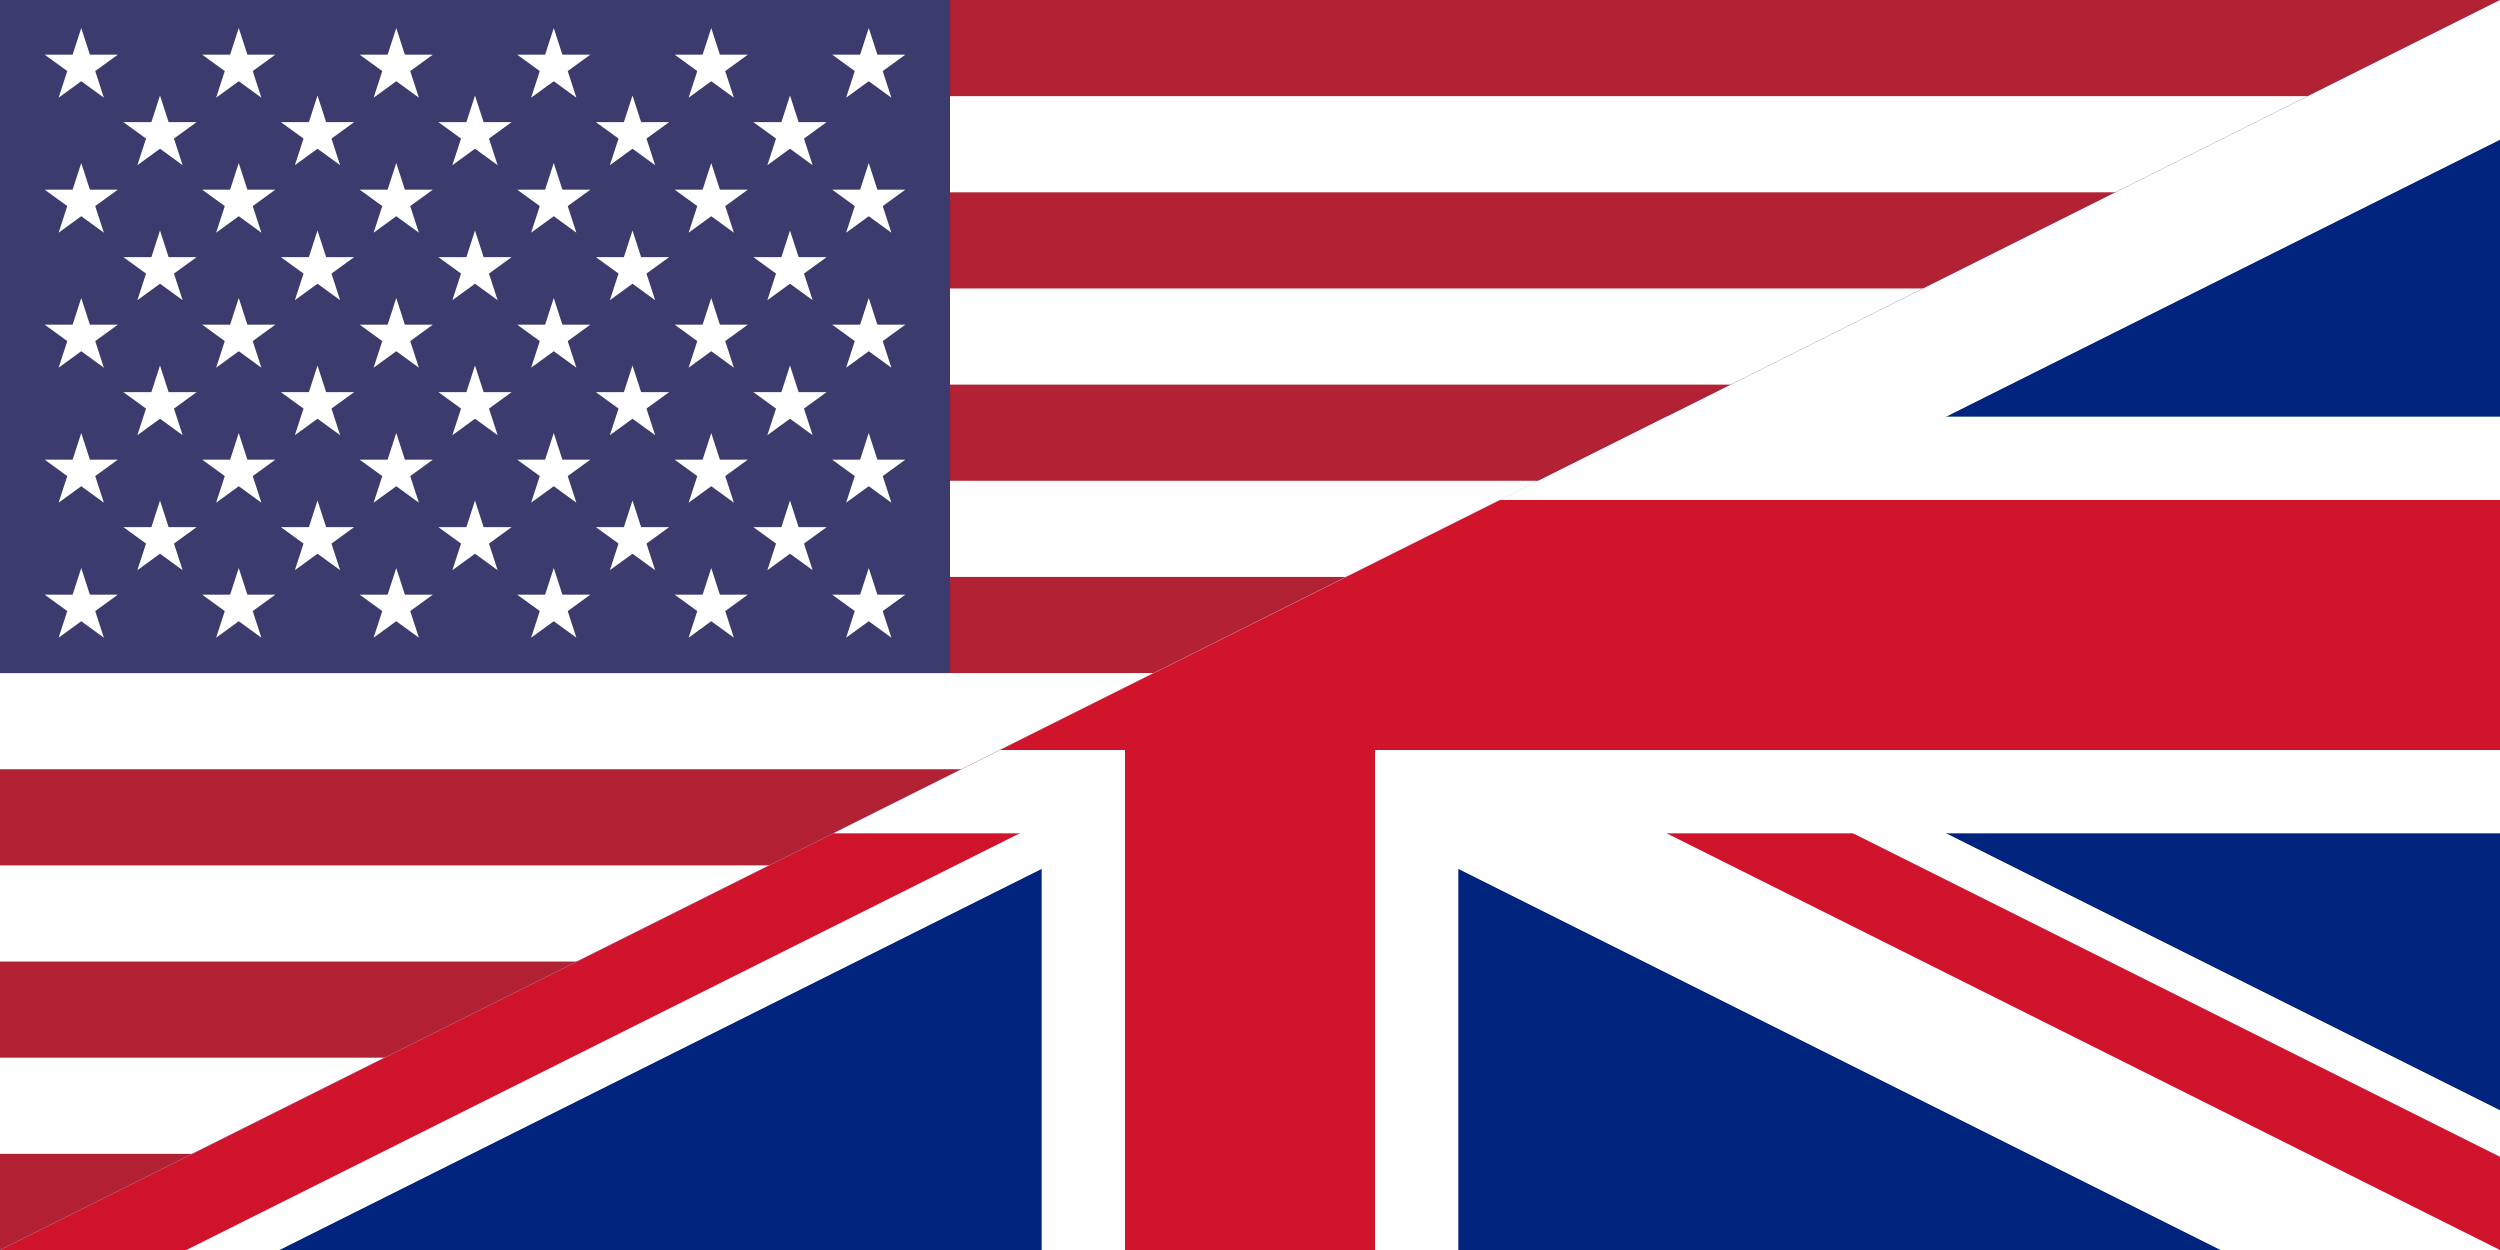
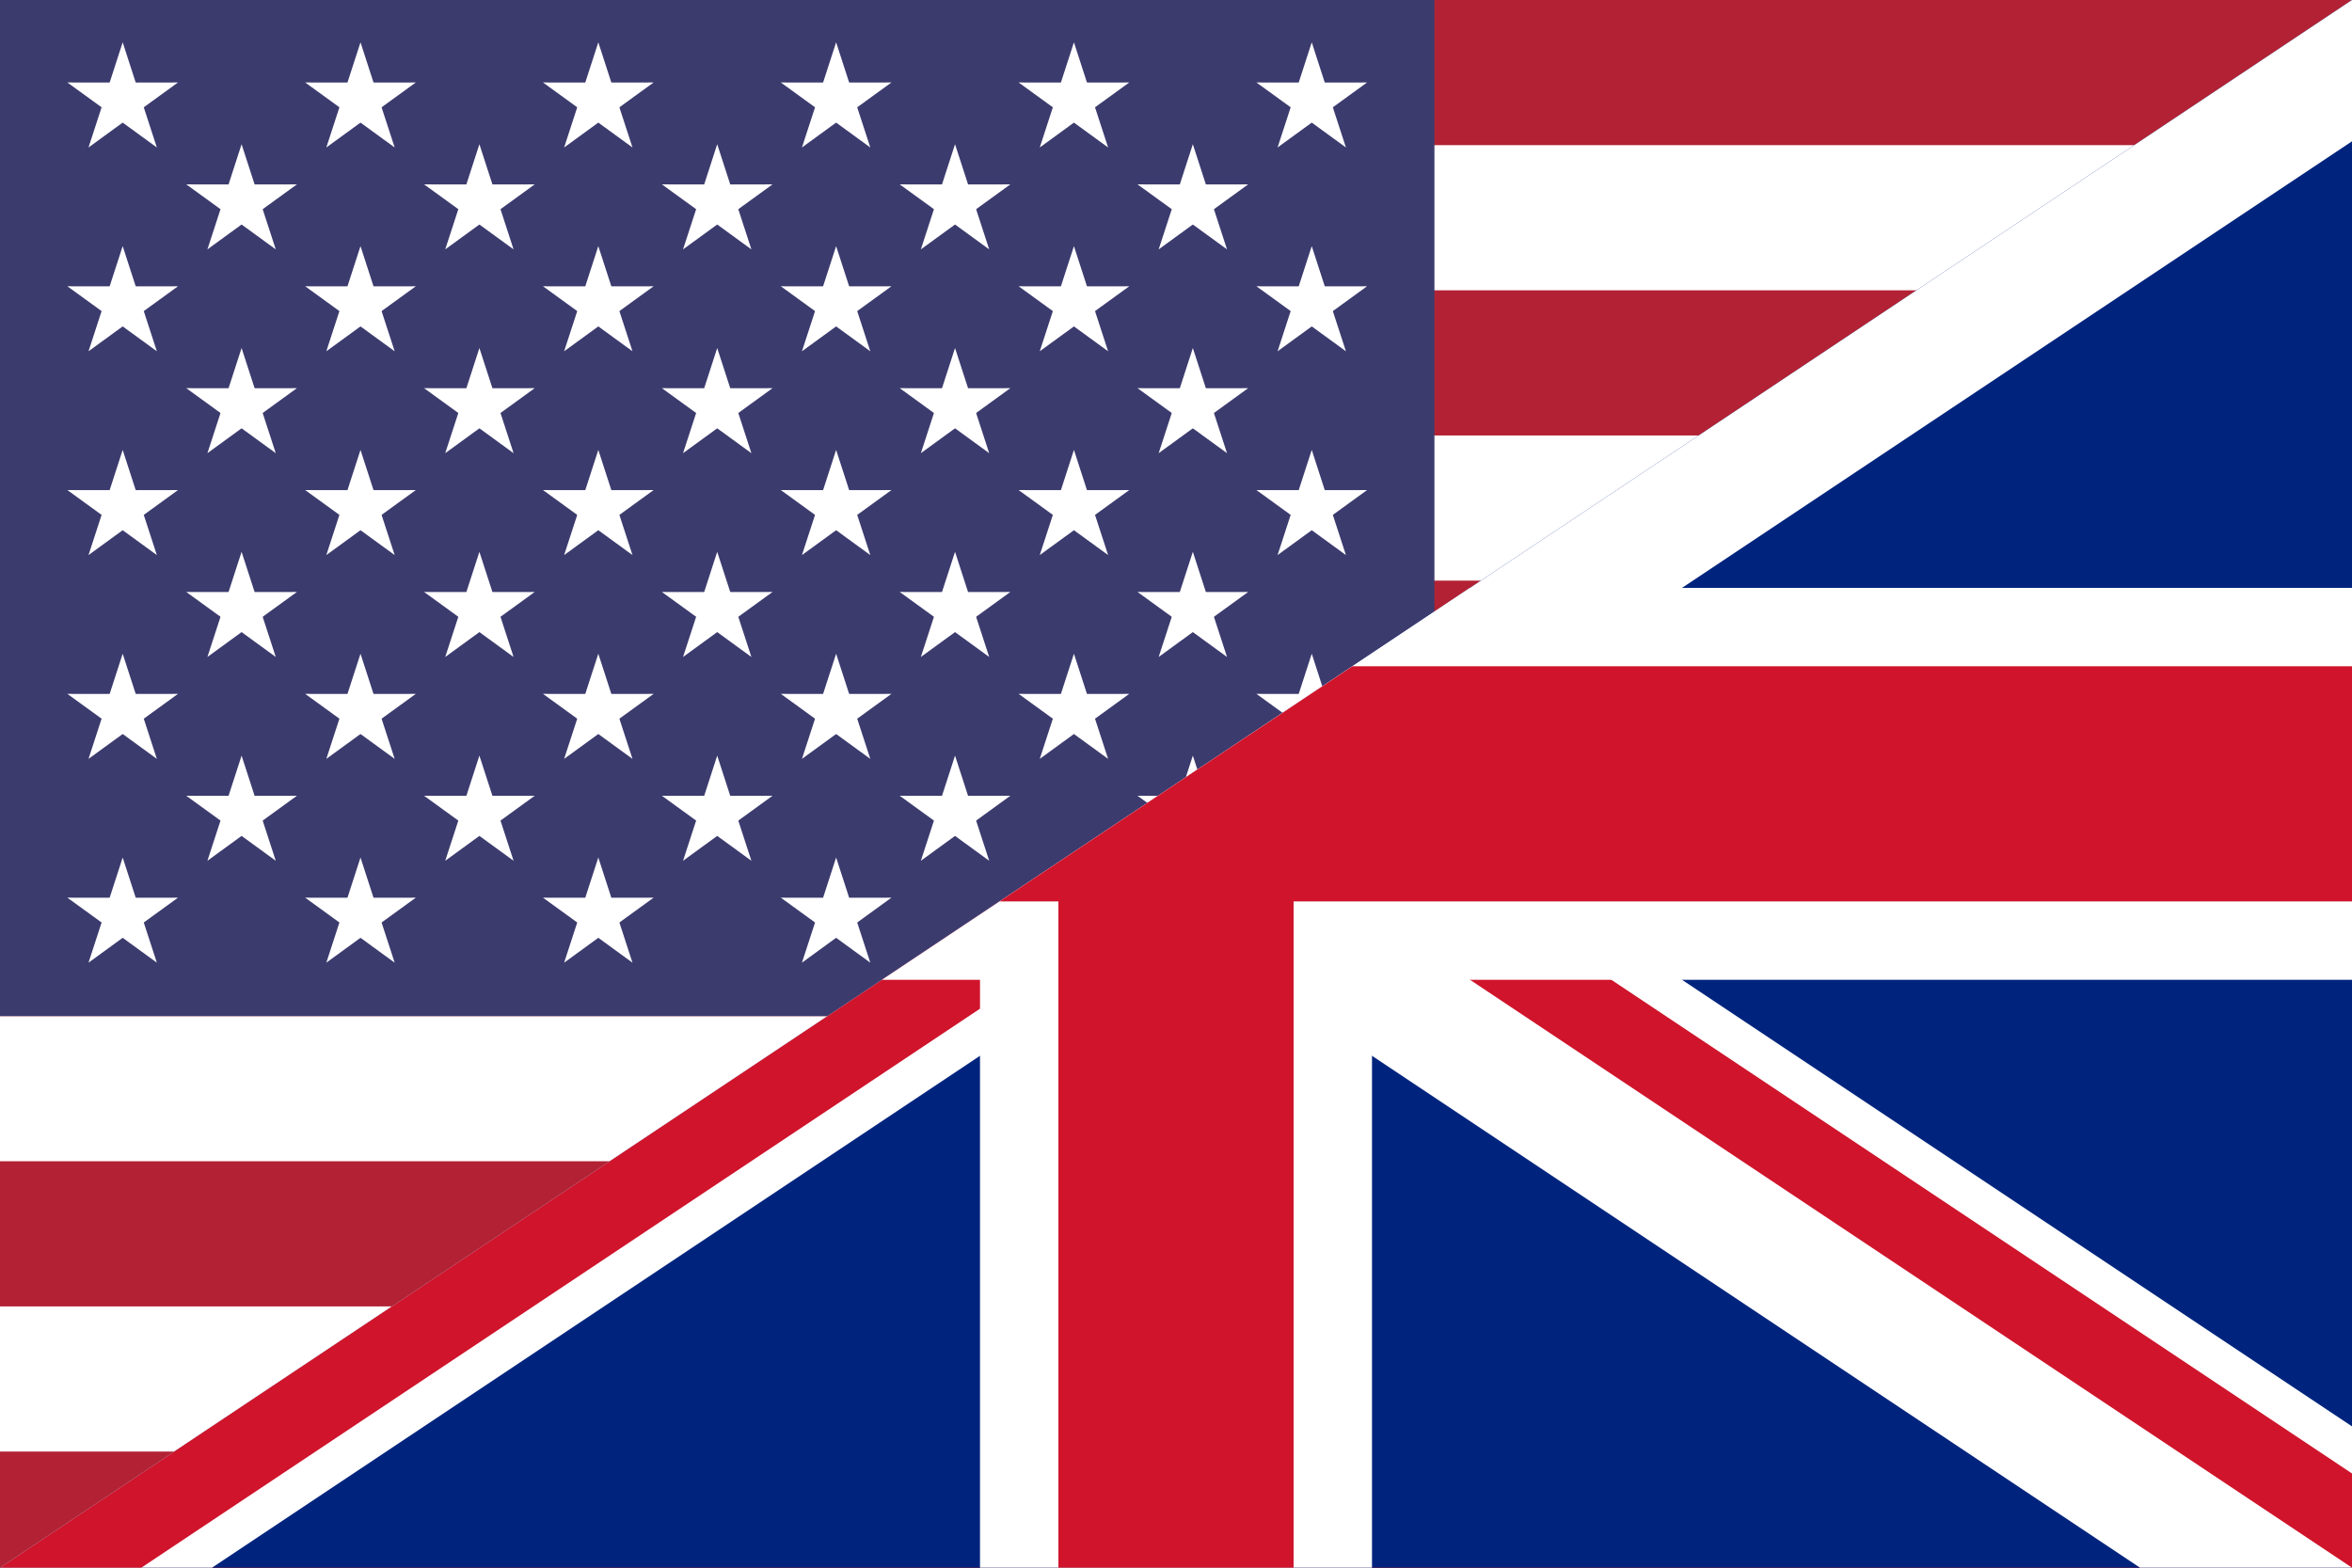
- <svg xmlns="http://www.w3.org/2000/svg" xmlns:xlink="http://www.w3.org/1999/xlink" width="1300" height="650">
+ <svg xmlns="http://www.w3.org/2000/svg" xmlns:xlink="http://www.w3.org/1999/xlink" width="810" height="540">
  <defs>
    <polygon id="pt" points="-0.162,0 0,-0.5 0.162,0" transform="scale(0.0616)" fill="#FFF" />
    <g id="star">
      <use xlink:href="#pt" transform="rotate(-144)" />
      <use xlink:href="#pt" transform="rotate(-72)" />
      <use xlink:href="#pt" />
      <use xlink:href="#pt" transform="rotate(72)" />
      <use xlink:href="#pt" transform="rotate(144)" />
    </g>
    <g id="s5">
      <use xlink:href="#star" x="-0.252" />
      <use xlink:href="#star" x="-0.126" />
      <use xlink:href="#star" />
      <use xlink:href="#star" x="0.126" />
      <use xlink:href="#star" x="0.252" />
    </g>
    <g id="s6">
      <use xlink:href="#s5" x="-0.063" />
      <use xlink:href="#star" x="0.315" />
    </g>
    <g id="x4">
      <use xlink:href="#s6" />
      <use xlink:href="#s5" y="0.054" />
      <use xlink:href="#s6" y="0.108" />
      <use xlink:href="#s5" y="0.162" />
    </g>
    <g id="u">
      <use xlink:href="#x4" y="-0.216" />
      <use xlink:href="#x4" />
      <use xlink:href="#s6" y="0.216" />
    </g>
-     <rect id="stripe" width="1300" height="50" fill="#B22234" />
+     <rect id="stripe" width="810" height="50" fill="#B22234" />
  </defs>
-   <rect width="1300" height="650" fill="#FFF" />
+   <rect width="810" height="540" fill="#FFF" />
  <use xlink:href="#stripe" />
  <use xlink:href="#stripe" y="100" />
  <use xlink:href="#stripe" y="200" />
  <use xlink:href="#stripe" y="300" />
  <use xlink:href="#stripe" y="400" />
  <use xlink:href="#stripe" y="500" />
-   <use xlink:href="#stripe" y="600" />
  <rect width="494" height="350" fill="#3C3B6E" />
  <use xlink:href="#u" transform="translate(247,175) scale(650)" />
-   <svg viewBox="0 0 60 30" width="1300" height="650">
+   <svg viewBox="0 0 60 40" width="810" height="540">
    <clipPath id="t">
-       <path d="M30,15L60,30V15H0V30H30z" />
+       <path d="M30,20L60,40V15H0V40H30z" />
    </clipPath>
    <clipPath id="uk">
-       <path d="M0,30H60V0z" />
+       <path d="M0,40H60V0z" />
    </clipPath>
    <g clip-path="url(#uk)">
-       <path d="M0,0 v30 h60 v-30 z" fill="#00247d" />
-       <path d="M0,0 L60,30 M60,0 L0,30" stroke="#fff" stroke-width="6" />
-       <path d="M0,30 L30,15 L60,30" clip-path="url(#t)" fill="none" stroke="#cf142b" stroke-width="4" />
-       <path d="M30,0 v30 M0,15 h60" stroke="#fff" stroke-width="10" />
-       <path d="M30,0 v30 M0,15 h60" stroke="#cf142b" stroke-width="6" />
+       <path d="M0,0 v40 h60 v-40 z" fill="#00247d" />
+       <path d="M0,0 L60,40 M60,0 L0,40" stroke="#fff" stroke-width="6" />
+       <path d="M0,40 L30,20 L60,40" clip-path="url(#t)" fill="none" stroke="#cf142b" stroke-width="4" />
+       <path d="M30,0 v40 M0,20 h60" stroke="#fff" stroke-width="10" />
+       <path d="M30,0 v40 M0,20 h60" stroke="#cf142b" stroke-width="6" />
    </g>
  </svg>
</svg>
